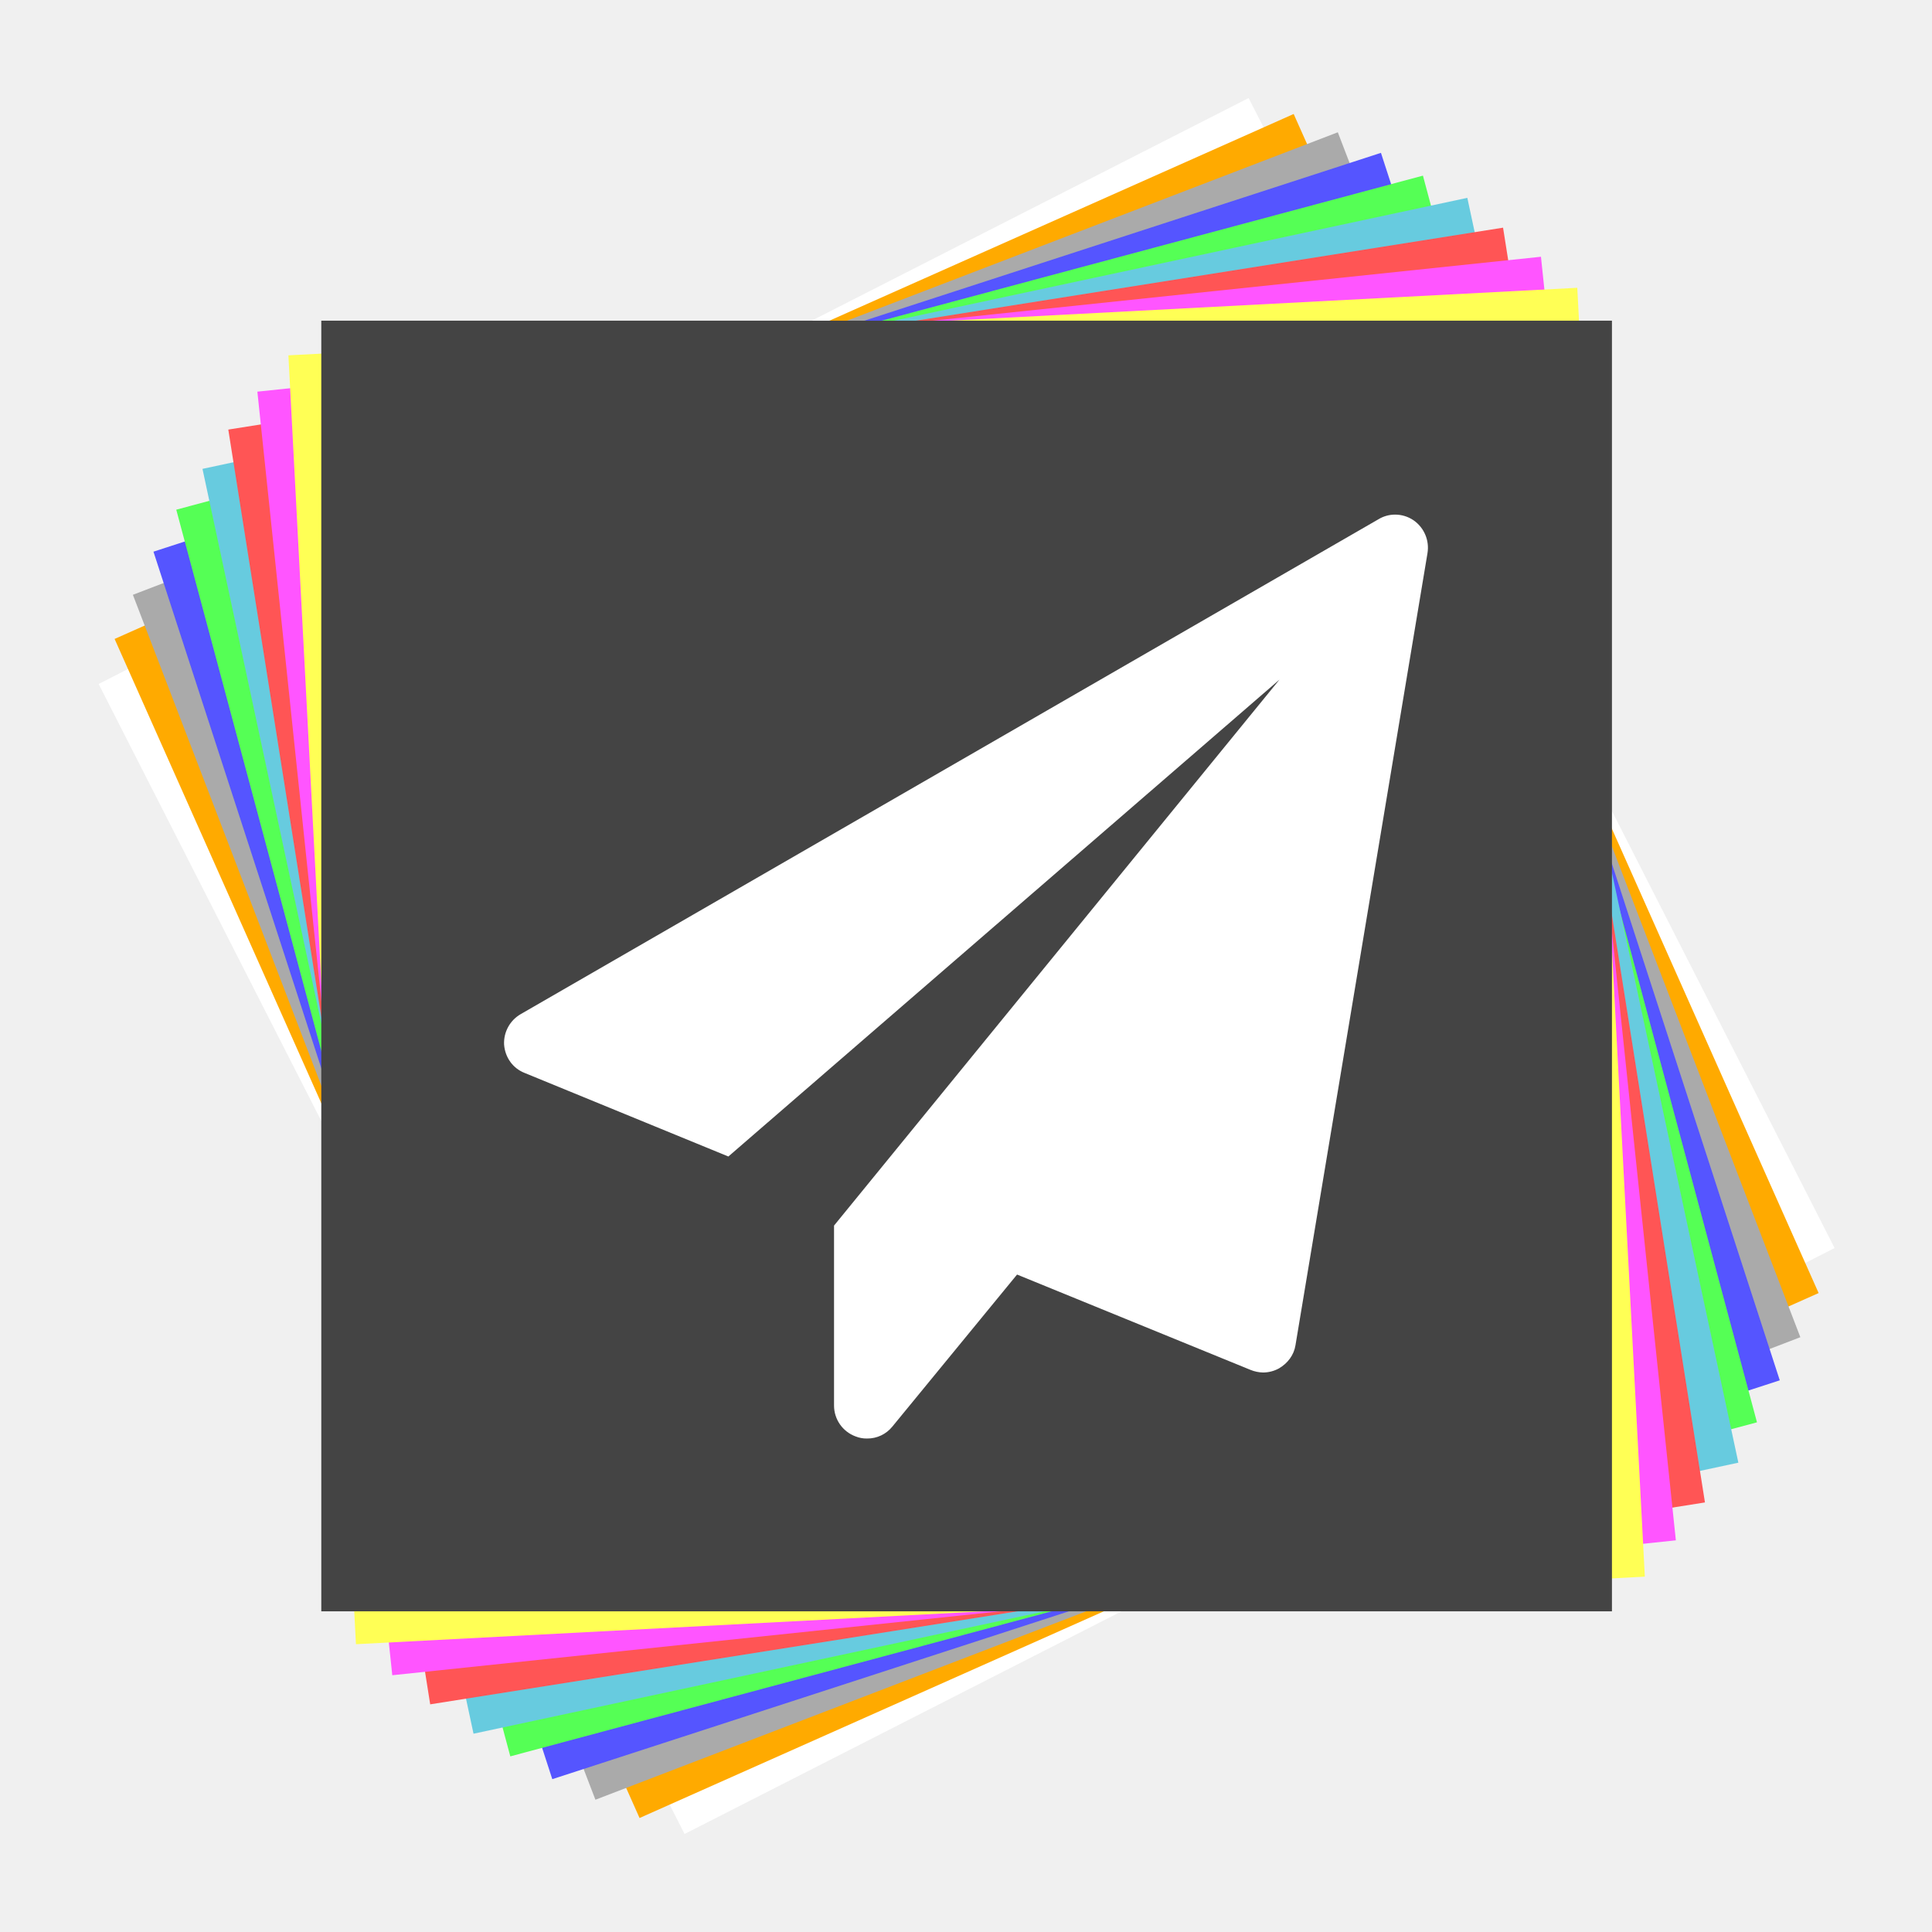
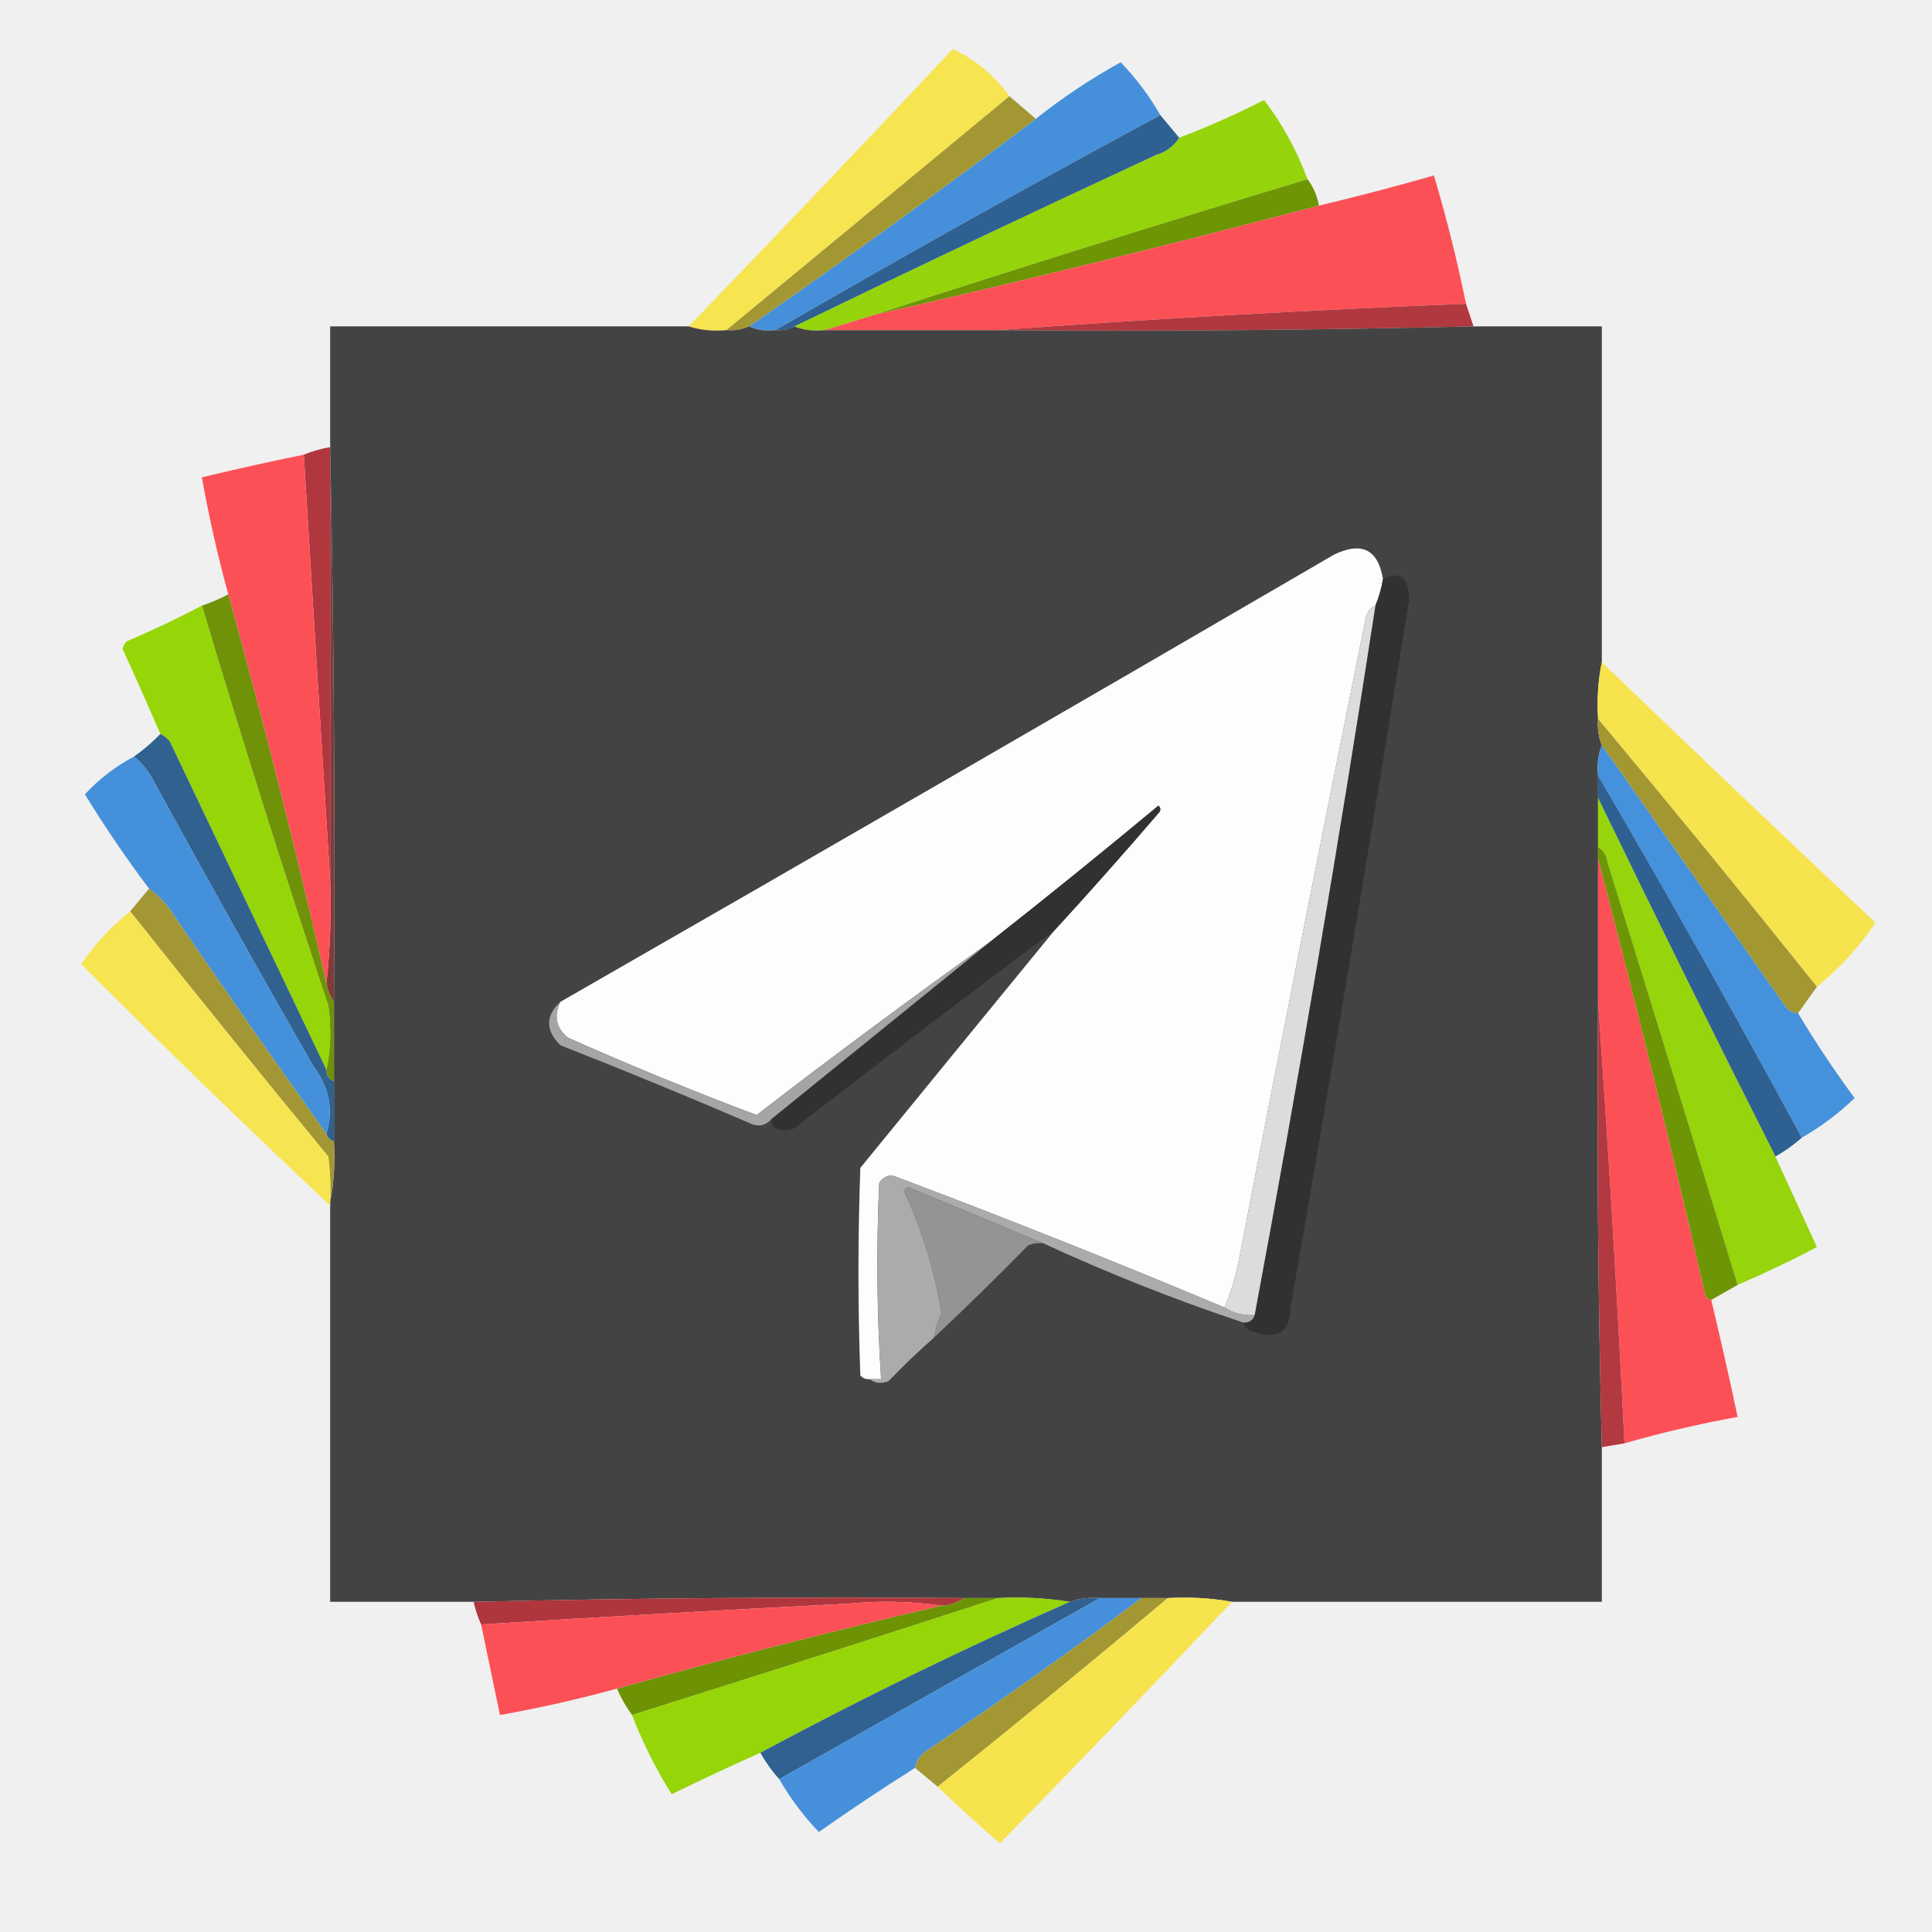
- <svg xmlns="http://www.w3.org/2000/svg" id="1" data-name="1" viewBox="0 0 2000 2000">
-   <defs>
-     <style>
-             .c{fill:#fff}
-         </style>
-   </defs>
-   <path fill="none" d="M0 0h2000v2000H0z" />
-   <path class="c" transform="rotate(-27 1000.65 1000.008)" d="M332.6 331.96h1336.08v1336.08H332.6z" />
-   <path transform="rotate(-24 1000.635 1000.007)" fill="#fa0" d="M332.6 331.96h1336.08v1336.08H332.6z" />
-   <path transform="rotate(-21 1000.646 1000.013)" fill="#aaa" d="M332.6 331.96h1336.08v1336.08H332.6z" />
-   <path transform="rotate(-18 1000.647 999.994)" fill="#55f" d="M332.6 331.96h1336.08v1336.08H332.6z" />
-   <path transform="rotate(-15 1000.646 999.989)" fill="#5f5" d="M332.6 331.96h1336.08v1336.08H332.6z" />
-   <path transform="matrix(0.98, -0.21, 0.21, 0.98, -186.05, 229.9)" fill="#67cbdf" d="M332.6 331.96h1336.08v1336.08H332.6z" />
-   <path transform="rotate(-9 1000.666 999.97)" fill="#f55" d="M332.6 331.96h1336.08v1336.08H332.6z" />
-   <path transform="rotate(-6 1000.605 1000.028)" fill="#f5f" d="M332.6 331.96h1336.08v1336.08H332.6z" />
-   <path transform="rotate(-3 1000.644 999.912)" fill="#ff5" d="M332.6 331.96h1336.08v1336.08H332.6z" />
-   <path fill="#444" d="M332.6 331.96h1336.08v1336.08H332.6z" />
-   <path class="c" d="m1477.71 572.75-136.63 819.8c-1.6 10.14-8 18.68-17.08 24a34.68 34.68 0 0 1-16.55 4.27 36.68 36.68 0 0 1-12.81-2.67l-241.78-98.74-129.16 157.46a33.15 33.15 0 0 1-26.15 12.28 30.43 30.43 0 0 1-11.74-2.13 34.06 34.06 0 0 1-22.42-32v-186.3l461.14-565.21L754 1197.2l-210.82-86.46c-12.28-4.8-20.28-16-21.35-29.35a34.49 34.49 0 0 1 17.08-31.49L1427 537.52a33.1 33.1 0 0 1 17.08-4.8 34 34 0 0 1 19.21 5.87 34.58 34.58 0 0 1 14.42 34.16Z" />
+ <svg xmlns="http://www.w3.org/2000/svg" version="1.1" width="512px" height="512px" viewBox="0 0 512 512">
+   <g>
+     <path style="opacity:0.941" fill="#f7e346" d="M 267.5,25.5 C 242.5,46.167 217.5,66.833 192.5,87.5C 188.958,87.813 185.625,87.479 182.5,86.5C 205.967,62.198 229.3,37.698 252.5,13C 258.43,15.738 263.43,19.904 267.5,25.5 Z" />
+   </g>
+   <g>
+     <path style="opacity:0.977" fill="#428eda" d="M 307.5,30.5 C 273.169,48.996 239.169,67.996 205.5,87.5C 202.941,87.802 200.607,87.468 198.5,86.5C 224.187,68.656 249.52,50.323 274.5,31.5C 281.558,25.884 289.058,20.884 297,16.5C 301.076,20.742 304.576,25.408 307.5,30.5 Z" />
+   </g>
+   <g>
+     <path style="opacity:0.987" fill="#94d308" d="M 346.5,47.5 C 307.966,59.124 269.632,71.124 231.5,83.5C 227.167,84.833 222.833,86.167 218.5,87.5C 215.615,87.806 212.948,87.473 210.5,86.5C 242.353,71.074 274.353,55.908 306.5,41C 309.106,40.208 311.106,38.708 312.5,36.5C 320.144,33.597 327.644,30.263 335,26.5C 339.837,32.831 343.67,39.831 346.5,47.5 Z" />
+   </g>
+   <g>
+     <path style="opacity:0.998" fill="#a39733" d="M 267.5,25.5 C 269.833,27.5 272.167,29.5 274.5,31.5C 249.52,50.323 224.187,68.656 198.5,86.5C 196.621,87.341 194.621,87.675 192.5,87.5C 217.5,66.833 242.5,46.167 267.5,25.5 Z" />
+   </g>
+   <g>
+     <path style="opacity:0.992" fill="#2c5f91" d="M 307.5,30.5 C 309.167,32.5 310.833,34.5 312.5,36.5C 311.106,38.708 309.106,40.208 306.5,41C 274.353,55.908 242.353,71.074 210.5,86.5C 208.958,87.301 207.292,87.634 205.5,87.5C 239.169,67.996 273.169,48.996 307.5,30.5 Z" />
+   </g>
+   <g>
+     <path style="opacity:0.992" fill="#6c9402" d="M 346.5,47.5 C 348.075,49.547 349.075,51.881 349.5,54.5C 310.416,64.799 271.083,74.465 231.5,83.5C 269.632,71.124 307.966,59.124 346.5,47.5 Z" />
+   </g>
+   <g>
+     <path style="opacity:0.996" fill="#fc4f56" d="M 388.5,80.5 C 346.979,82.146 305.646,84.479 264.5,87.5C 249.167,87.5 233.833,87.5 218.5,87.5C 222.833,86.167 227.167,84.833 231.5,83.5C 271.083,74.465 310.416,64.799 349.5,54.5C 359.736,52.066 369.903,49.399 380,46.5C 383.345,57.703 386.179,69.037 388.5,80.5 Z" />
+   </g>
+   <g>
+     <path style="opacity:0.993" fill="#b0373d" d="M 388.5,80.5 C 389.167,82.5 389.833,84.5 390.5,86.5C 348.67,87.499 306.67,87.832 264.5,87.5C 305.646,84.479 346.979,82.146 388.5,80.5 Z" />
+   </g>
+   <g>
+     <path style="opacity:0.958" fill="#3c3c3c" d="M 182.5,86.5 C 185.625,87.479 188.958,87.813 192.5,87.5C 194.621,87.675 196.621,87.341 198.5,86.5C 200.607,87.468 202.941,87.802 205.5,87.5C 207.292,87.634 208.958,87.301 210.5,86.5C 212.948,87.473 215.615,87.806 218.5,87.5C 233.833,87.5 249.167,87.5 264.5,87.5C 306.67,87.832 348.67,87.499 390.5,86.5C 401.833,86.5 413.167,86.5 424.5,86.5C 424.5,116.167 424.5,145.833 424.5,175.5C 423.513,180.305 423.179,185.305 423.5,190.5C 423.298,192.95 423.631,195.283 424.5,197.5C 423.527,199.948 423.194,202.615 423.5,205.5C 423.5,207.5 423.5,209.5 423.5,211.5C 423.5,215.833 423.5,220.167 423.5,224.5C 423.5,225.5 423.5,226.5 423.5,227.5C 423.5,240.167 423.5,252.833 423.5,265.5C 423.168,305.004 423.501,344.337 424.5,383.5C 424.5,397.167 424.5,410.833 424.5,424.5C 391.833,424.5 359.167,424.5 326.5,424.5C 321.025,423.511 315.358,423.178 309.5,423.5C 307.167,423.5 304.833,423.5 302.5,423.5C 298.833,423.5 295.167,423.5 291.5,423.5C 288.721,423.279 286.054,423.612 283.5,424.5C 277.355,423.51 271.022,423.177 264.5,423.5C 261.5,423.5 258.5,423.5 255.5,423.5C 211.997,423.168 168.663,423.501 125.5,424.5C 112.833,424.5 100.167,424.5 87.5,424.5C 87.5,389.5 87.5,354.5 87.5,319.5C 87.5,319.167 87.5,318.833 87.5,318.5C 88.488,313.36 88.821,308.026 88.5,302.5C 88.5,297.167 88.5,291.833 88.5,286.5C 88.5,279.5 88.5,272.5 88.5,265.5C 88.832,216.664 88.499,167.997 87.5,119.5C 87.5,119.167 87.5,118.833 87.5,118.5C 87.5,107.833 87.5,97.167 87.5,86.5C 119.167,86.5 150.833,86.5 182.5,86.5 Z" />
+   </g>
+   <g>
+     <path style="opacity:1" fill="#434343" d="M 95.5,96.5 C 202.167,96.5 308.833,96.5 415.5,96.5C 415.5,202.5 415.5,308.5 415.5,414.5C 308.833,414.5 202.167,414.5 95.5,414.5C 95.5,308.5 95.5,202.5 95.5,96.5 Z" />
+   </g>
+   <g>
+     <path style="opacity:0.995" fill="#b0363c" d="M 87.5,118.5 C 87.5,118.833 87.5,119.167 87.5,119.5C 87.5,157.5 87.5,195.5 87.5,233.5C 85.133,195.835 82.8,158.168 80.5,120.5C 82.657,119.593 84.99,118.927 87.5,118.5 Z" />
+   </g>
+   <g>
+     <path style="opacity:1" fill="#823a3d" d="M 87.5,119.5 C 88.499,167.997 88.832,216.664 88.5,265.5C 87.463,264.07 86.796,262.403 86.5,260.5C 87.493,251.682 87.827,242.682 87.5,233.5C 87.5,195.5 87.5,157.5 87.5,119.5 Z" />
+   </g>
+   <g>
+     <path style="opacity:0.993" fill="#fc4f56" d="M 80.5,120.5 C 82.8,158.168 85.133,195.835 87.5,233.5C 87.827,242.682 87.493,251.682 86.5,260.5C 78.579,225.867 69.912,191.534 60.5,157.5C 57.694,147.277 55.361,136.944 53.5,126.5C 62.465,124.342 71.465,122.342 80.5,120.5 Z" />
+   </g>
+   <g>
+     <path style="opacity:1" fill="#fdfdfd" d="M 366.5,153.5 C 366.073,156.01 365.407,158.343 364.5,160.5C 363.21,161.058 362.377,162.058 362,163.5C 350.435,220.662 339.101,277.995 328,335.5C 327.136,339.384 325.97,343.051 324.5,346.5C 295.408,334.289 266.074,322.623 236.5,311.5C 234.971,311.529 233.804,312.196 233,313.5C 232.208,330.865 232.375,348.198 233.5,365.5C 232.5,365.5 231.5,365.5 230.5,365.5C 229.504,365.586 228.671,365.252 228,364.5C 227.333,346.167 227.333,327.833 228,309.5C 245.183,288.439 262.35,267.439 279.5,246.5C 288.801,236.361 297.968,226.027 307,215.5C 307.667,214.833 307.667,214.167 307,213.5C 292.268,225.743 277.435,237.743 262.5,249.5C 241.563,264.432 220.896,279.766 200.5,295.5C 183.638,289.157 166.971,282.323 150.5,275C 147.346,272.397 146.679,269.231 148.5,265.5C 216.923,226.263 285.257,186.763 353.5,147C 360.891,143.431 365.225,145.598 366.5,153.5 Z" />
+   </g>
+   <g>
+     <path style="opacity:1" fill="#313131" d="M 329.5,350.5 C 331.027,350.573 332.027,349.906 332.5,348.5C 344.135,286.131 354.802,223.464 364.5,160.5C 365.407,158.343 366.073,156.01 366.5,153.5C 370.846,151.212 373.179,152.879 373.5,158.5C 363.449,221.141 352.949,283.808 342,346.5C 341.868,352.954 338.702,355.121 332.5,353C 330.881,352.764 329.881,351.931 329.5,350.5 Z" />
+   </g>
+   <g>
+     <path style="opacity:0.99" fill="#6e9106" d="M 60.5,157.5 C 69.912,191.534 78.579,225.867 86.5,260.5C 86.796,262.403 87.463,264.07 88.5,265.5C 88.5,272.5 88.5,279.5 88.5,286.5C 87.094,286.027 86.427,285.027 86.5,283.5C 87.652,278.015 87.818,272.349 87,266.5C 75.269,231.346 64.102,196.013 53.5,160.5C 55.945,159.688 58.278,158.688 60.5,157.5 Z" />
+   </g>
+   <g>
+     <path style="opacity:0.984" fill="#94d403" d="M 53.5,160.5 C 64.102,196.013 75.269,231.346 87,266.5C 87.818,272.349 87.652,278.015 86.5,283.5C 72.68,254.526 58.847,225.526 45,196.5C 44.292,195.619 43.458,194.953 42.5,194.5C 39.277,187.017 35.944,179.517 32.5,172C 32.645,171.228 32.978,170.561 33.5,170C 40.283,167.109 46.95,163.942 53.5,160.5 Z" />
+   </g>
+   <g>
+     <path style="opacity:0.949" fill="#f7e346" d="M 424.5,175.5 C 448.538,198.608 472.705,221.608 497,244.5C 492.853,250.827 487.686,256.494 481.5,261.5C 462.395,237.61 443.062,213.943 423.5,190.5C 423.179,185.305 423.513,180.305 424.5,175.5 Z" />
+   </g>
+   <g>
+     <path style="opacity:0.999" fill="#a39732" d="M 423.5,190.5 C 443.062,213.943 462.395,237.61 481.5,261.5C 479.833,263.833 478.167,266.167 476.5,268.5C 474.983,268.489 473.816,267.823 473,266.5C 456.824,243.471 440.657,220.471 424.5,197.5C 423.631,195.283 423.298,192.95 423.5,190.5 Z" />
+   </g>
+   <g>
+     <path style="opacity:0.994" fill="#2f608f" d="M 42.5,194.5 C 43.458,194.953 44.292,195.619 45,196.5C 58.847,225.526 72.68,254.526 86.5,283.5C 86.427,285.027 87.094,286.027 88.5,286.5C 88.5,291.833 88.5,297.167 88.5,302.5C 87.5,302.167 86.833,301.5 86.5,300.5C 88.411,294.08 87.244,288.08 83,282.5C 68.747,257.662 54.747,232.662 41,207.5C 39.629,204.734 37.796,202.401 35.5,200.5C 38.02,198.737 40.353,196.737 42.5,194.5 Z" />
+   </g>
+   <g>
+     <path style="opacity:1" fill="#dcdcdc" d="M 364.5,160.5 C 354.802,223.464 344.135,286.131 332.5,348.5C 329.505,348.706 326.838,348.04 324.5,346.5C 325.97,343.051 327.136,339.384 328,335.5C 339.101,277.995 350.435,220.662 362,163.5C 362.377,162.058 363.21,161.058 364.5,160.5 Z" />
+   </g>
+   <g>
+     <path style="opacity:0.973" fill="#428eda" d="M 424.5,197.5 C 440.657,220.471 456.824,243.471 473,266.5C 473.816,267.823 474.983,268.489 476.5,268.5C 481.113,276.218 486.113,283.718 491.5,291C 487.258,295.076 482.592,298.576 477.5,301.5C 459.991,269.141 441.991,237.141 423.5,205.5C 423.194,202.615 423.527,199.948 424.5,197.5 Z" />
+   </g>
+   <g>
+     <path style="opacity:0.973" fill="#418dda" d="M 35.5,200.5 C 37.796,202.401 39.629,204.734 41,207.5C 54.747,232.662 68.747,257.662 83,282.5C 87.244,288.08 88.411,294.08 86.5,300.5C 72.831,281.323 59.331,261.99 46,242.5C 44.281,239.712 42.115,237.379 39.5,235.5C 33.433,227.434 27.766,219.101 22.5,210.5C 26.245,206.454 30.578,203.121 35.5,200.5 Z" />
+   </g>
+   <g>
+     <path style="opacity:0.992" fill="#2c5f91" d="M 423.5,205.5 C 441.991,237.141 459.991,269.141 477.5,301.5C 475.343,303.412 473.009,305.079 470.5,306.5C 454.593,275.019 438.926,243.352 423.5,211.5C 423.5,209.5 423.5,207.5 423.5,205.5 Z" />
+   </g>
+   <g>
+     <path style="opacity:0.984" fill="#94d307" d="M 423.5,211.5 C 438.926,243.352 454.593,275.019 470.5,306.5C 474.176,314.545 477.843,322.545 481.5,330.5C 474.63,334.101 467.63,337.435 460.5,340.5C 449.104,303.143 437.604,265.81 426,228.5C 425.8,226.68 424.966,225.347 423.5,224.5C 423.5,220.167 423.5,215.833 423.5,211.5 Z" />
+   </g>
+   <g>
+     <path style="opacity:1" fill="#313131" d="M 279.5,246.5 C 256.395,263.76 233.395,281.26 210.5,299C 208.833,299.667 207.167,299.667 205.5,299C 204.748,298.329 204.414,297.496 204.5,296.5C 223.873,280.823 243.206,265.156 262.5,249.5C 277.435,237.743 292.268,225.743 307,213.5C 307.667,214.167 307.667,214.833 307,215.5C 297.968,226.027 288.801,236.361 279.5,246.5 Z" />
+   </g>
+   <g>
+     <path style="opacity:0.997" fill="#a29734" d="M 39.5,235.5 C 42.115,237.379 44.281,239.712 46,242.5C 59.331,261.99 72.831,281.323 86.5,300.5C 86.833,301.5 87.5,302.167 88.5,302.5C 88.821,308.026 88.488,313.36 87.5,318.5C 87.665,314.486 87.499,310.486 87,306.5C 69.287,284.959 51.787,263.292 34.5,241.5C 36.167,239.5 37.833,237.5 39.5,235.5 Z" />
+   </g>
+   <g>
+     <path style="opacity:0.996" fill="#fc4f56" d="M 423.5,227.5 C 433.552,265.901 443.052,304.567 452,343.5C 452.383,344.056 452.883,344.389 453.5,344.5C 455.961,354.805 458.294,365.138 460.5,375.5C 450.371,377.326 440.371,379.659 430.5,382.5C 428.57,343.321 426.236,304.321 423.5,265.5C 423.5,252.833 423.5,240.167 423.5,227.5 Z" />
+   </g>
+   <g>
+     <path style="opacity:0.934" fill="#f7e346" d="M 34.5,241.5 C 51.787,263.292 69.287,284.959 87,306.5C 87.499,310.486 87.665,314.486 87.5,318.5C 87.5,318.833 87.5,319.167 87.5,319.5C 65.108,298.44 43.108,277.106 21.5,255.5C 25.148,250.185 29.482,245.519 34.5,241.5 Z" />
+   </g>
+   <g>
+     <path style="opacity:0.988" fill="#6c9402" d="M 423.5,224.5 C 424.966,225.347 425.8,226.68 426,228.5C 437.604,265.81 449.104,303.143 460.5,340.5C 458.167,341.833 455.833,343.167 453.5,344.5C 452.883,344.389 452.383,344.056 452,343.5C 443.052,304.567 433.552,265.901 423.5,227.5C 423.5,226.5 423.5,225.5 423.5,224.5 Z" />
+   </g>
+   <g>
+     <path style="opacity:1" fill="#a5a5a5" d="M 262.5,249.5 C 243.206,265.156 223.873,280.823 204.5,296.5C 203.162,298.113 201.495,298.613 199.5,298C 182.614,290.724 165.614,283.724 148.5,277C 144.519,273.047 144.519,269.214 148.5,265.5C 146.679,269.231 147.346,272.397 150.5,275C 166.971,282.323 183.638,289.157 200.5,295.5C 220.896,279.766 241.563,264.432 262.5,249.5 Z" />
+   </g>
+   <g>
+     <path style="opacity:0.992" fill="#b1373d" d="M 423.5,265.5 C 426.236,304.321 428.57,343.321 430.5,382.5C 428.5,382.833 426.5,383.167 424.5,383.5C 423.501,344.337 423.168,305.004 423.5,265.5 Z" />
+   </g>
+   <g>
+     <path style="opacity:1" fill="#ababab" d="M 324.5,346.5 C 326.838,348.04 329.505,348.706 332.5,348.5C 332.027,349.906 331.027,350.573 329.5,350.5C 311.461,344.486 293.794,337.486 276.5,329.5C 264.6,324.526 252.6,319.526 240.5,314.5C 240.167,314.833 239.833,315.167 239.5,315.5C 244.342,325.859 247.675,336.693 249.5,348C 248.582,350.086 247.915,352.253 247.5,354.5C 243.369,358.13 239.369,361.963 235.5,366C 233.613,366.78 231.946,366.613 230.5,365.5C 231.5,365.5 232.5,365.5 233.5,365.5C 232.375,348.198 232.208,330.865 233,313.5C 233.804,312.196 234.971,311.529 236.5,311.5C 266.074,322.623 295.408,334.289 324.5,346.5 Z" />
+   </g>
+   <g>
+     <path style="opacity:1" fill="#949494" d="M 276.5,329.5 C 275.127,329.343 273.793,329.51 272.5,330C 264.298,338.369 255.965,346.536 247.5,354.5C 247.915,352.253 248.582,350.086 249.5,348C 247.675,336.693 244.342,325.859 239.5,315.5C 239.833,315.167 240.167,314.833 240.5,314.5C 252.6,319.526 264.6,324.526 276.5,329.5 Z" />
+   </g>
+   <g>
+     <path style="opacity:0.998" fill="#af363c" d="M 255.5,423.5 C 253.786,424.738 251.786,425.405 249.5,425.5C 241.344,424.343 233.01,424.177 224.5,425C 192.149,426.641 159.815,428.475 127.5,430.5C 126.637,428.579 125.971,426.579 125.5,424.5C 168.663,423.501 211.997,423.168 255.5,423.5 Z" />
+   </g>
+   <g>
+     <path style="opacity:0.989" fill="#6c9203" d="M 255.5,423.5 C 258.5,423.5 261.5,423.5 264.5,423.5C 232.247,433.982 199.913,444.315 167.5,454.5C 165.929,452.365 164.596,450.032 163.5,447.5C 191.833,439.557 220.5,432.224 249.5,425.5C 251.786,425.405 253.786,424.738 255.5,423.5 Z" />
+   </g>
+   <g>
+     <path style="opacity:0.984" fill="#94d403" d="M 264.5,423.5 C 271.022,423.177 277.355,423.51 283.5,424.5C 255.576,436.796 228.242,450.13 201.5,464.5C 193.633,468.016 185.799,471.683 178,475.5C 173.836,468.848 170.336,461.848 167.5,454.5C 199.913,444.315 232.247,433.982 264.5,423.5 Z" />
+   </g>
+   <g>
+     <path style="opacity:0.992" fill="#2e608f" d="M 291.5,423.5 C 263.189,439.464 234.855,455.464 206.5,471.5C 204.6,469.381 202.934,467.047 201.5,464.5C 228.242,450.13 255.576,436.796 283.5,424.5C 286.054,423.612 288.721,423.279 291.5,423.5 Z" />
+   </g>
+   <g>
+     <path style="opacity:0.971" fill="#418dda" d="M 291.5,423.5 C 295.167,423.5 298.833,423.5 302.5,423.5C 283.918,437.469 264.918,450.969 245.5,464C 243.859,465.129 242.859,466.629 242.5,468.5C 233.889,473.934 225.389,479.601 217,485.5C 212.976,481.298 209.476,476.631 206.5,471.5C 234.855,455.464 263.189,439.464 291.5,423.5 Z" />
+   </g>
+   <g>
+     <path style="opacity:0.998" fill="#a29733" d="M 302.5,423.5 C 304.833,423.5 307.167,423.5 309.5,423.5C 289.39,440.395 269.057,457.062 248.5,473.5C 246.5,471.833 244.5,470.167 242.5,468.5C 242.859,466.629 243.859,465.129 245.5,464C 264.918,450.969 283.918,437.469 302.5,423.5 Z" />
+   </g>
+   <g>
+     <path style="opacity:0.947" fill="#f7e346" d="M 309.5,423.5 C 315.358,423.178 321.025,423.511 326.5,424.5C 306.181,445.986 285.681,467.319 265,488.5C 259.316,483.647 253.816,478.647 248.5,473.5C 269.057,457.062 289.39,440.395 309.5,423.5 Z" />
+   </g>
+   <g>
+     <path style="opacity:0.99" fill="#fc4f56" d="M 249.5,425.5 C 220.5,432.224 191.833,439.557 163.5,447.5C 153.267,450.308 142.934,452.642 132.5,454.5C 130.833,446.5 129.167,438.5 127.5,430.5C 159.815,428.475 192.149,426.641 224.5,425C 233.01,424.177 241.344,424.343 249.5,425.5 Z" />
+   </g>
</svg>
